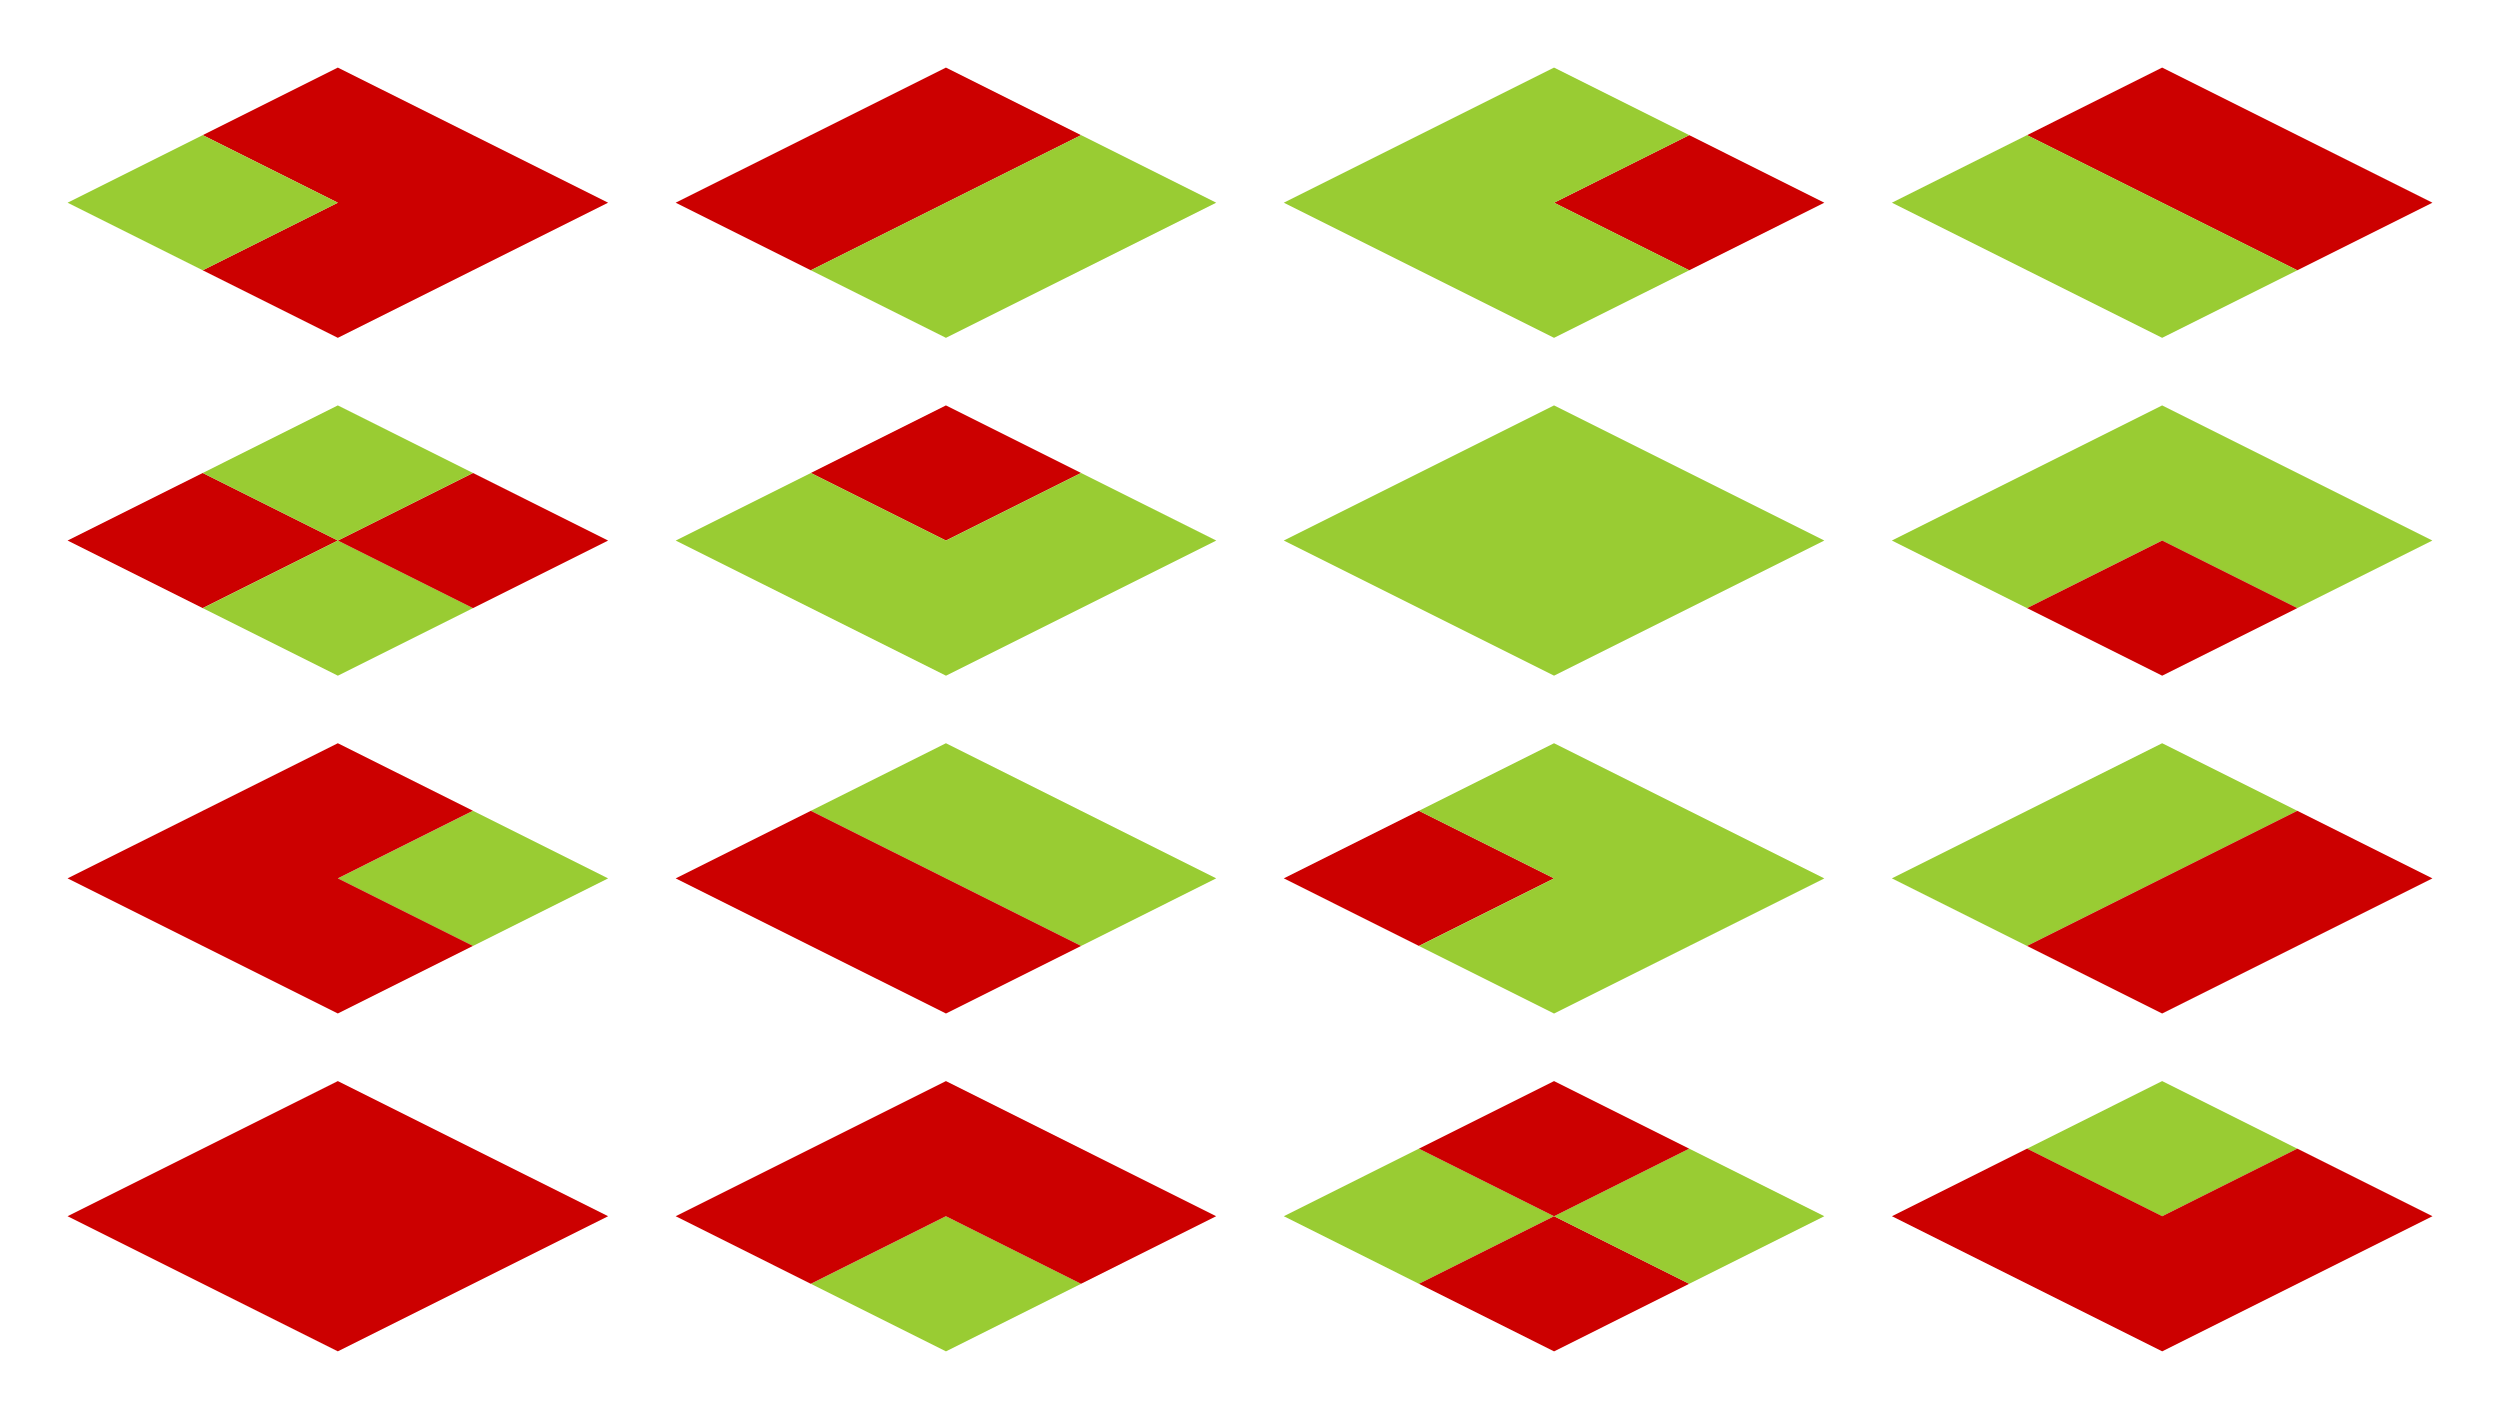
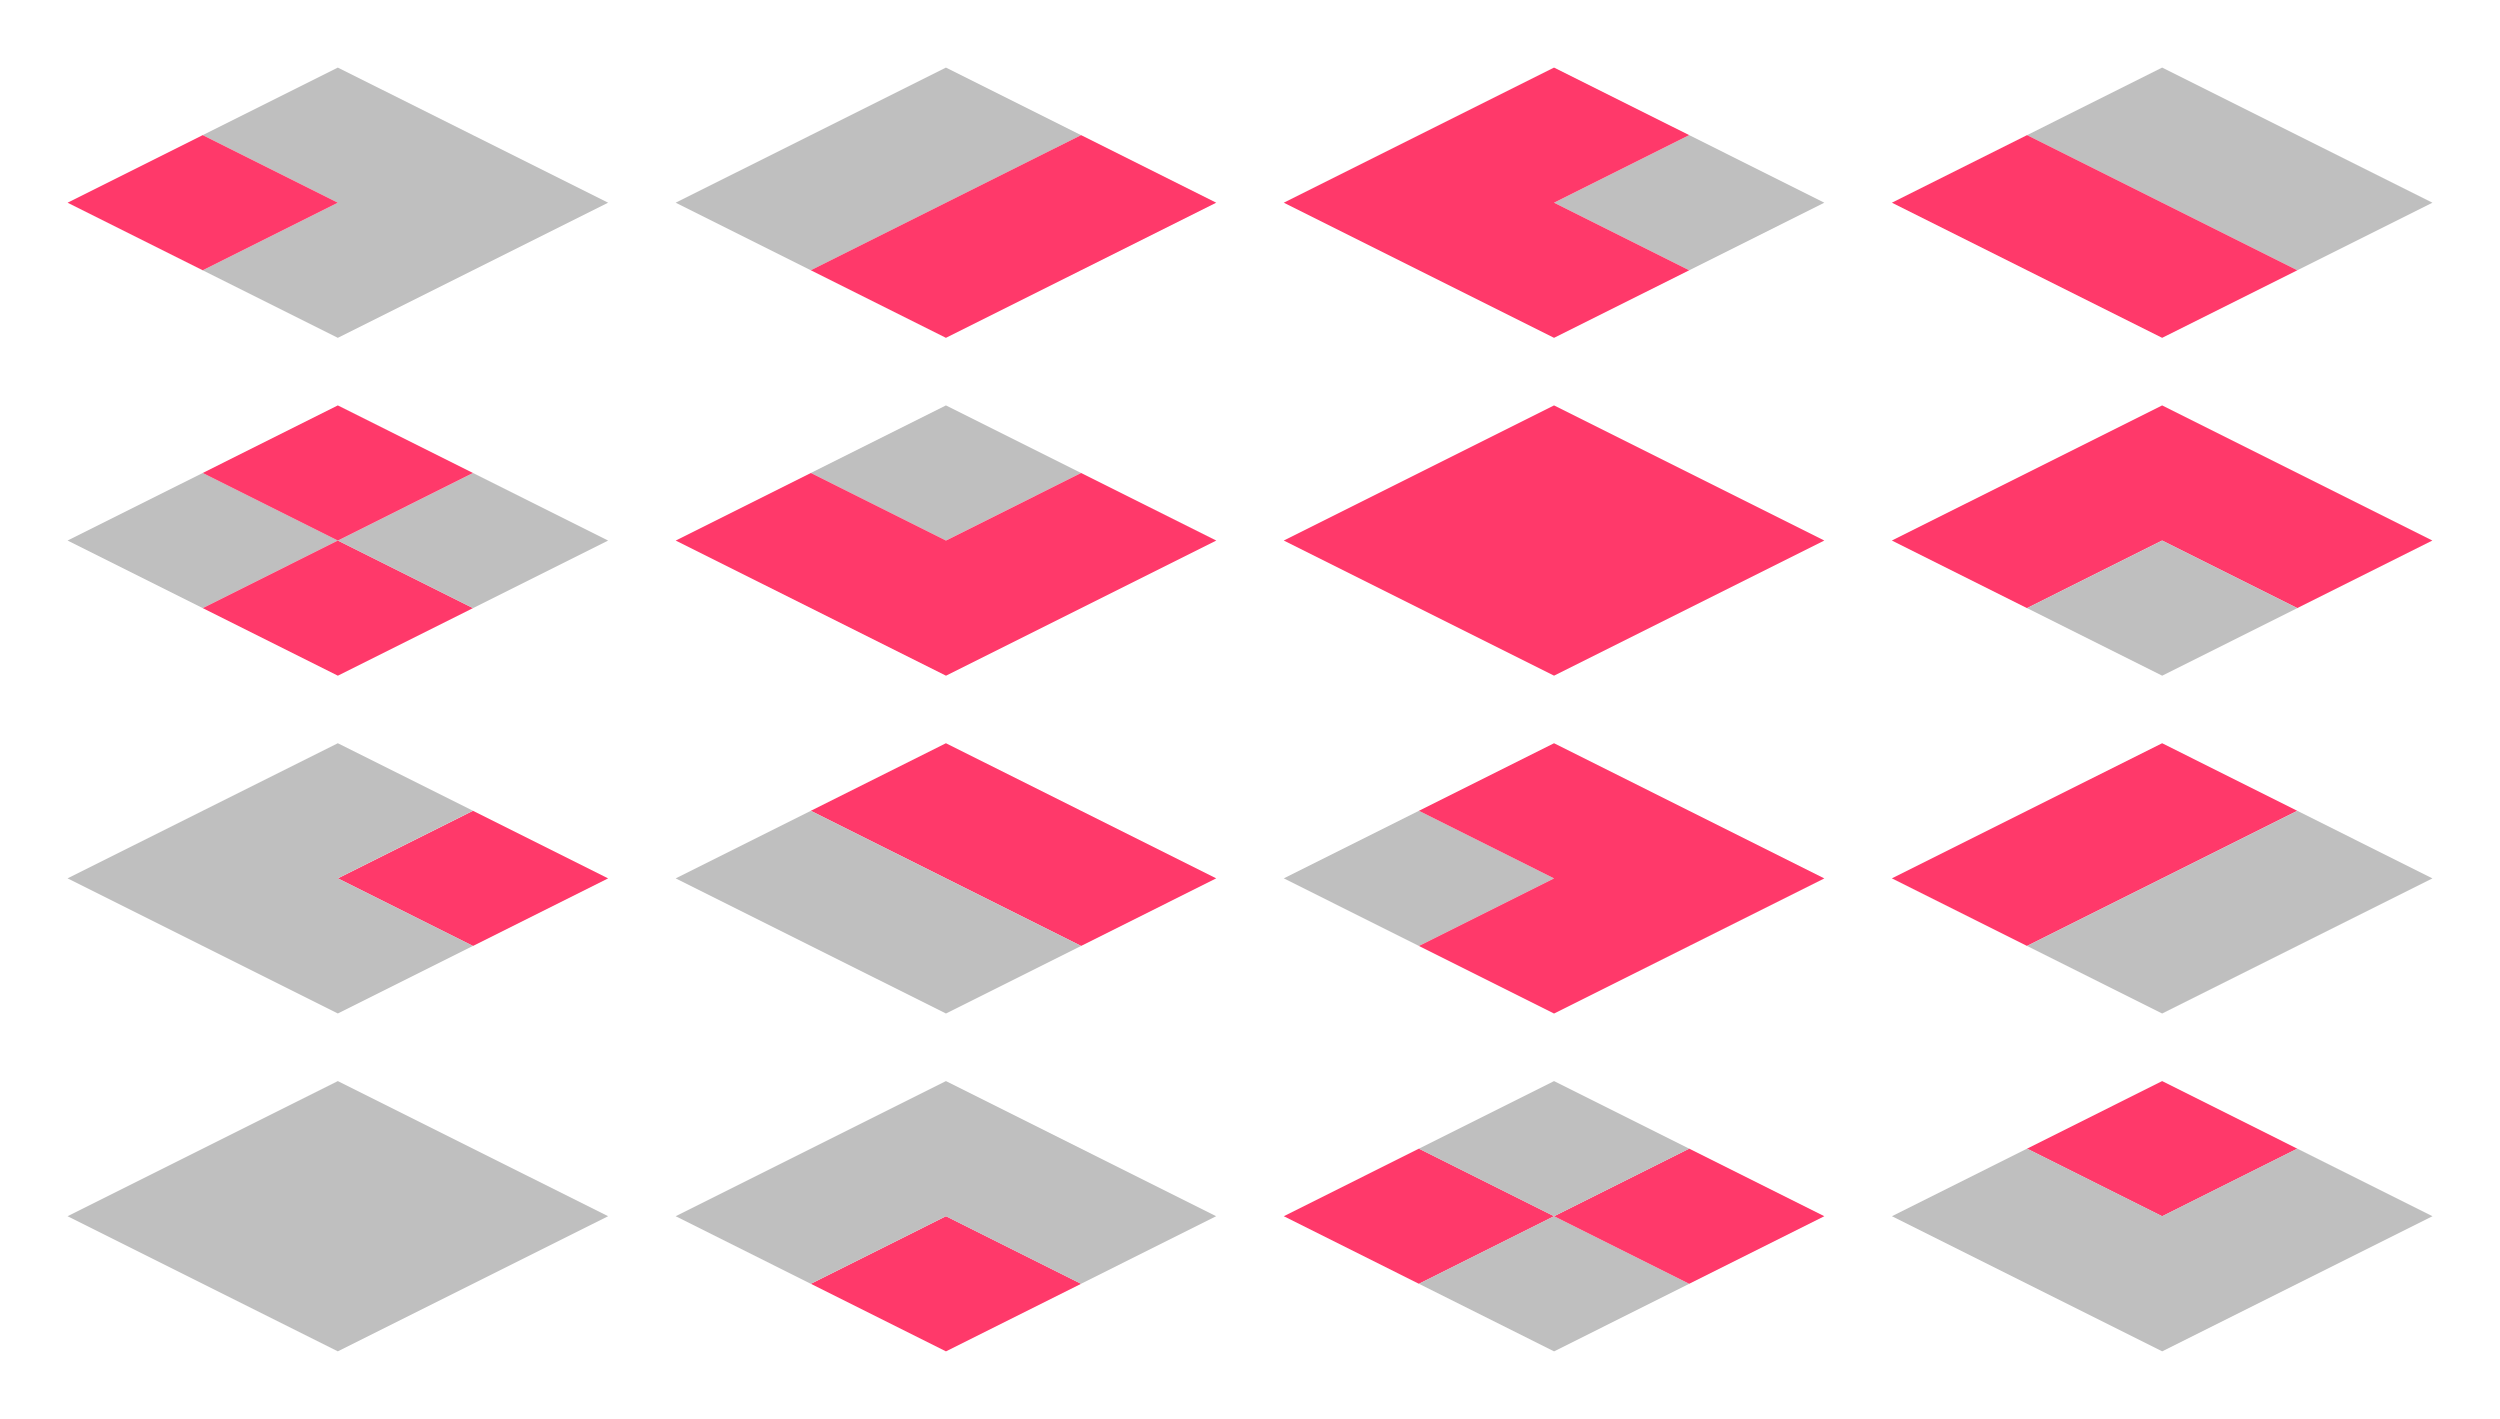
<svg xmlns="http://www.w3.org/2000/svg" width="296" height="168" viewBox="0 0 78.317 44.45" version="1.1" id="svg1" xml:space="preserve">
  <defs id="defs1" />
-   <path d="m 10.583,33.867 -8.467,4.233 8.467,4.233 8.467,-4.233 z" style="fill:#cc0000;stroke:#000000;stroke-width:0;stroke-linecap:round;stroke-linejoin:round" id="path39" />
-   <path d="M 10.583,2.117 6.35,4.233 10.583,6.35 6.35,8.467 10.583,10.583 19.05,6.35 Z" style="fill:#cc0000;stroke:#000000;stroke-width:0;stroke-linecap:round;stroke-linejoin:round" id="path18" />
-   <path d="M 6.35,8.467 10.583,6.35 6.35,4.233 2.117,6.35 Z" style="fill:#99cc33;stroke:#000000;stroke-width:0;stroke-linecap:round;stroke-linejoin:round" id="path17" />
-   <path d="m 14.817,25.4 -4.233,2.117 4.233,2.117 4.233,-2.117 z" style="fill:#99cc33;stroke:#000000;stroke-width:0;stroke-linecap:round;stroke-linejoin:round" id="path38" />
-   <path d="m 10.583,23.283 -8.467,4.233 8.467,4.233 4.233,-2.117 -4.233,-2.117 4.233,-2.117 z" style="fill:#cc0000;stroke:#000000;stroke-width:0;stroke-linecap:round;stroke-linejoin:round" id="path37" />
-   <path d="M 6.35,19.05 10.583,16.933 6.35,14.817 2.117,16.933 Z" style="fill:#cc0000;stroke:#000000;stroke-width:0;stroke-linecap:round;stroke-linejoin:round" id="path36" />
-   <path d="m 14.817,19.05 -4.233,-2.117 -4.233,2.117 4.233,2.117 z" style="fill:#99cc33;stroke:#000000;stroke-width:0;stroke-linecap:round;stroke-linejoin:round" id="path35" />
-   <path d="m 14.817,14.817 -4.233,2.117 4.233,2.117 4.233,-2.117 z" style="fill:#cc0000;stroke:#000000;stroke-width:0;stroke-linecap:round;stroke-linejoin:round" id="path34" />
-   <path d="m 10.583,12.7 -4.233,2.117 4.233,2.117 4.233,-2.117 z" style="fill:#99cc33;stroke:#000000;stroke-width:0;stroke-linecap:round;stroke-linejoin:round" id="path33" />
-   <path d="m 29.633,2.117 -8.467,4.233 4.233,2.117 8.467,-4.233 z" style="fill:#cc0000;stroke:#000000;stroke-width:0;stroke-linecap:round;stroke-linejoin:round" id="path47" />
-   <path d="m 33.867,4.233 -8.467,4.233 4.233,2.117 8.467,-4.233 z" style="fill:#99cc33;stroke:#000000;stroke-width:0;stroke-linecap:round;stroke-linejoin:round" id="path46" />
-   <path d="m 52.917,4.233 -4.233,2.117 4.233,2.117 4.233,-2.117 z" style="fill:#cc0000;stroke:#000000;stroke-width:0;stroke-linecap:round;stroke-linejoin:round" id="path49" />
-   <path d="M 48.683,2.117 40.217,6.35 48.683,10.583 52.917,8.467 48.683,6.35 52.917,4.233 Z" style="fill:#99cc33;stroke:#000000;stroke-width:0;stroke-linecap:round;stroke-linejoin:round" id="path48" />
-   <path d="m 67.733,2.117 -4.233,2.117 8.467,4.233 4.233,-2.117 z" style="fill:#cc0000;stroke:#000000;stroke-width:0;stroke-linecap:round;stroke-linejoin:round" id="path64" />
-   <path d="M 71.967,8.467 63.5,4.233 59.267,6.35 67.733,10.583 Z" style="fill:#99cc33;stroke:#000000;stroke-width:0;stroke-linecap:round;stroke-linejoin:round" id="path63" />
-   <path d="m 67.733,12.7 -8.467,4.233 4.233,2.117 4.233,-2.117 4.233,2.117 4.233,-2.117 z" style="fill:#99cc33;stroke:#000000;stroke-width:0;stroke-linecap:round;stroke-linejoin:round" id="path62" />
-   <path d="m 71.967,19.05 -4.233,-2.117 -4.233,2.117 4.233,2.117 z" style="fill:#cc0000;stroke:#000000;stroke-width:0;stroke-linecap:round;stroke-linejoin:round" id="path61" />
-   <path d="m 48.683,12.7 -8.467,4.233 8.467,4.233 8.467,-4.233 z" style="fill:#99cc33;stroke:#000000;stroke-width:0;stroke-linecap:round;stroke-linejoin:round" id="path50" />
-   <path d="m 29.633,12.7 -4.233,2.117 4.233,2.117 4.233,-2.117 z" style="fill:#cc0000;stroke:#000000;stroke-width:0;stroke-linecap:round;stroke-linejoin:round" id="path45" />
-   <path d="m 33.867,14.817 -4.233,2.117 -4.233,-2.117 -4.233,2.117 8.467,4.233 8.467,-4.233 z" style="fill:#99cc33;stroke:#000000;stroke-width:0;stroke-linecap:round;stroke-linejoin:round" id="path44" />
-   <path d="m 29.633,23.283 -4.233,2.117 8.467,4.233 4.233,-2.117 z" style="fill:#99cc33;stroke:#000000;stroke-width:0;stroke-linecap:round;stroke-linejoin:round" id="path43" />
-   <path d="m 33.867,29.633 -8.467,-4.233 -4.233,2.117 8.467,4.233 z" style="fill:#cc0000;stroke:#000000;stroke-width:0;stroke-linecap:round;stroke-linejoin:round" id="path42" />
-   <path d="m 44.45,29.633 4.233,-2.117 -4.233,-2.117 -4.233,2.117 z" style="fill:#cc0000;stroke:#000000;stroke-width:0;stroke-linecap:round;stroke-linejoin:round" id="path52" />
-   <path d="m 48.683,23.283 -4.233,2.117 4.233,2.117 -4.233,2.117 4.233,2.117 8.467,-4.233 z" style="fill:#99cc33;stroke:#000000;stroke-width:0;stroke-linecap:round;stroke-linejoin:round" id="path51" />
-   <path d="m 67.733,23.283 -8.467,4.233 4.233,2.117 8.467,-4.233 z" style="fill:#99cc33;stroke:#000000;stroke-width:0;stroke-linecap:round;stroke-linejoin:round" id="path60" />
-   <path d="m 71.967,25.4 -8.467,4.233 4.233,2.117 8.467,-4.233 z" style="fill:#cc0000;stroke:#000000;stroke-width:0;stroke-linecap:round;stroke-linejoin:round" id="path59" />
-   <path d="m 67.733,33.867 -4.233,2.117 4.233,2.117 4.233,-2.117 z" style="fill:#99cc33;stroke:#000000;stroke-width:0;stroke-linecap:round;stroke-linejoin:round" id="path58" />
-   <path d="m 71.967,35.983 -4.233,2.117 -4.233,-2.117 -4.233,2.117 8.467,4.233 8.467,-4.233 z" style="fill:#cc0000;stroke:#000000;stroke-width:0;stroke-linecap:round;stroke-linejoin:round" id="path57" />
-   <path d="m 44.45,40.217 4.233,-2.117 -4.233,-2.117 -4.233,2.117 z" style="fill:#99cc33;stroke:#000000;stroke-width:0;stroke-linecap:round;stroke-linejoin:round" id="path56" />
-   <path d="m 52.917,40.217 -4.233,-2.117 -4.233,2.117 4.233,2.117 z" style="fill:#cc0000;stroke:#000000;stroke-width:0;stroke-linecap:round;stroke-linejoin:round" id="path55" />
-   <path d="m 52.917,35.983 -4.233,2.117 4.233,2.117 4.233,-2.117 z" style="fill:#99cc33;stroke:#000000;stroke-width:0;stroke-linecap:round;stroke-linejoin:round" id="path54" />
-   <path d="m 48.683,33.867 -4.233,2.117 4.233,2.117 4.233,-2.117 z" style="fill:#cc0000;stroke:#000000;stroke-width:0;stroke-linecap:round;stroke-linejoin:round" id="path53" />
-   <path d="m 33.867,40.217 -4.233,-2.117 -4.233,2.117 4.233,2.117 z" style="fill:#99cc33;stroke:#000000;stroke-width:0;stroke-linecap:round;stroke-linejoin:round" id="path41" />
-   <path d="m 29.633,33.867 -8.467,4.233 4.233,2.117 4.233,-2.117 4.233,2.117 4.233,-2.117 z" style="fill:#cc0000;stroke:#000000;stroke-width:0;stroke-linecap:round;stroke-linejoin:round" id="path40" />
+   <path d="m 10.583,33.867 -8.467,4.233 8.467,4.233 8.467,-4.233 z" style="fill:#bfbfbf;stroke:#000000;stroke-width:0;stroke-linecap:round;stroke-linejoin:round" id="path39" />
+   <path d="M 10.583,2.117 6.35,4.233 10.583,6.35 6.35,8.467 10.583,10.583 19.05,6.35 Z" style="fill:#bfbfbf;stroke:#000000;stroke-width:0;stroke-linecap:round;stroke-linejoin:round" id="path18" />
+   <path d="M 6.35,8.467 10.583,6.35 6.35,4.233 2.117,6.35 Z" style="fill:#ff396a;stroke:#000000;stroke-width:0;stroke-linecap:round;stroke-linejoin:round;fill-opacity:1" id="path17" />
+   <path d="m 14.817,25.4 -4.233,2.117 4.233,2.117 4.233,-2.117 z" style="fill:#ff396a;stroke:#000000;stroke-width:0;stroke-linecap:round;stroke-linejoin:round;fill-opacity:1" id="path38" />
+   <path d="m 10.583,23.283 -8.467,4.233 8.467,4.233 4.233,-2.117 -4.233,-2.117 4.233,-2.117 z" style="fill:#bfbfbf;stroke:#000000;stroke-width:0;stroke-linecap:round;stroke-linejoin:round" id="path37" />
+   <path d="M 6.35,19.05 10.583,16.933 6.35,14.817 2.117,16.933 Z" style="fill:#bfbfbf;stroke:#000000;stroke-width:0;stroke-linecap:round;stroke-linejoin:round" id="path36" />
+   <path d="m 14.817,19.05 -4.233,-2.117 -4.233,2.117 4.233,2.117 z" style="fill:#ff396a;stroke:#000000;stroke-width:0;stroke-linecap:round;stroke-linejoin:round;fill-opacity:1" id="path35" />
+   <path d="m 14.817,14.817 -4.233,2.117 4.233,2.117 4.233,-2.117 z" style="fill:#bfbfbf;stroke:#000000;stroke-width:0;stroke-linecap:round;stroke-linejoin:round" id="path34" />
+   <path d="m 10.583,12.7 -4.233,2.117 4.233,2.117 4.233,-2.117 z" style="fill:#ff396a;stroke:#000000;stroke-width:0;stroke-linecap:round;stroke-linejoin:round;fill-opacity:1" id="path33" />
+   <path d="m 29.633,2.117 -8.467,4.233 4.233,2.117 8.467,-4.233 z" style="fill:#bfbfbf;stroke:#000000;stroke-width:0;stroke-linecap:round;stroke-linejoin:round" id="path47" />
+   <path d="m 33.867,4.233 -8.467,4.233 4.233,2.117 8.467,-4.233 z" style="fill:#ff396a;stroke:#000000;stroke-width:0;stroke-linecap:round;stroke-linejoin:round;fill-opacity:1" id="path46" />
+   <path d="m 52.917,4.233 -4.233,2.117 4.233,2.117 4.233,-2.117 z" style="fill:#bfbfbf;stroke:#000000;stroke-width:0;stroke-linecap:round;stroke-linejoin:round" id="path49" />
+   <path d="M 48.683,2.117 40.217,6.35 48.683,10.583 52.917,8.467 48.683,6.35 52.917,4.233 Z" style="fill:#ff396a;stroke:#000000;stroke-width:0;stroke-linecap:round;stroke-linejoin:round;fill-opacity:1" id="path48" />
+   <path d="m 67.733,2.117 -4.233,2.117 8.467,4.233 4.233,-2.117 z" style="fill:#bfbfbf;stroke:#000000;stroke-width:0;stroke-linecap:round;stroke-linejoin:round" id="path64" />
+   <path d="M 71.967,8.467 63.5,4.233 59.267,6.35 67.733,10.583 Z" style="fill:#ff396a;stroke:#000000;stroke-width:0;stroke-linecap:round;stroke-linejoin:round;fill-opacity:1" id="path63" />
+   <path d="m 67.733,12.7 -8.467,4.233 4.233,2.117 4.233,-2.117 4.233,2.117 4.233,-2.117 z" style="fill:#ff396a;stroke:#000000;stroke-width:0;stroke-linecap:round;stroke-linejoin:round;fill-opacity:1" id="path62" />
+   <path d="m 71.967,19.05 -4.233,-2.117 -4.233,2.117 4.233,2.117 z" style="fill:#bfbfbf;stroke:#000000;stroke-width:0;stroke-linecap:round;stroke-linejoin:round" id="path61" />
+   <path d="m 48.683,12.7 -8.467,4.233 8.467,4.233 8.467,-4.233 z" style="fill:#ff396a;stroke:#000000;stroke-width:0;stroke-linecap:round;stroke-linejoin:round;fill-opacity:1" id="path50" />
+   <path d="m 29.633,12.7 -4.233,2.117 4.233,2.117 4.233,-2.117 z" style="fill:#bfbfbf;stroke:#000000;stroke-width:0;stroke-linecap:round;stroke-linejoin:round" id="path45" />
+   <path d="m 33.867,14.817 -4.233,2.117 -4.233,-2.117 -4.233,2.117 8.467,4.233 8.467,-4.233 z" style="fill:#ff396a;stroke:#000000;stroke-width:0;stroke-linecap:round;stroke-linejoin:round;fill-opacity:1" id="path44" />
+   <path d="m 29.633,23.283 -4.233,2.117 8.467,4.233 4.233,-2.117 z" style="fill:#ff396a;stroke:#000000;stroke-width:0;stroke-linecap:round;stroke-linejoin:round;fill-opacity:1" id="path43" />
+   <path d="m 33.867,29.633 -8.467,-4.233 -4.233,2.117 8.467,4.233 z" style="fill:#bfbfbf;stroke:#000000;stroke-width:0;stroke-linecap:round;stroke-linejoin:round" id="path42" />
+   <path d="m 44.45,29.633 4.233,-2.117 -4.233,-2.117 -4.233,2.117 z" style="fill:#bfbfbf;stroke:#000000;stroke-width:0;stroke-linecap:round;stroke-linejoin:round" id="path52" />
+   <path d="m 48.683,23.283 -4.233,2.117 4.233,2.117 -4.233,2.117 4.233,2.117 8.467,-4.233 z" style="fill:#ff396a;stroke:#000000;stroke-width:0;stroke-linecap:round;stroke-linejoin:round;fill-opacity:1" id="path51" />
+   <path d="m 67.733,23.283 -8.467,4.233 4.233,2.117 8.467,-4.233 z" style="fill:#ff396a;stroke:#000000;stroke-width:0;stroke-linecap:round;stroke-linejoin:round;fill-opacity:1" id="path60" />
+   <path d="m 71.967,25.4 -8.467,4.233 4.233,2.117 8.467,-4.233 z" style="fill:#bfbfbf;stroke:#000000;stroke-width:0;stroke-linecap:round;stroke-linejoin:round" id="path59" />
+   <path d="m 67.733,33.867 -4.233,2.117 4.233,2.117 4.233,-2.117 z" style="fill:#ff396a;stroke:#000000;stroke-width:0;stroke-linecap:round;stroke-linejoin:round;fill-opacity:1" id="path58" />
+   <path d="m 71.967,35.983 -4.233,2.117 -4.233,-2.117 -4.233,2.117 8.467,4.233 8.467,-4.233 z" style="fill:#bfbfbf;stroke:#000000;stroke-width:0;stroke-linecap:round;stroke-linejoin:round" id="path57" />
+   <path d="m 44.45,40.217 4.233,-2.117 -4.233,-2.117 -4.233,2.117 z" style="fill:#ff396a;stroke:#000000;stroke-width:0;stroke-linecap:round;stroke-linejoin:round;fill-opacity:1" id="path56" />
+   <path d="m 52.917,40.217 -4.233,-2.117 -4.233,2.117 4.233,2.117 z" style="fill:#bfbfbf;stroke:#000000;stroke-width:0;stroke-linecap:round;stroke-linejoin:round" id="path55" />
+   <path d="m 52.917,35.983 -4.233,2.117 4.233,2.117 4.233,-2.117 z" style="fill:#ff396a;stroke:#000000;stroke-width:0;stroke-linecap:round;stroke-linejoin:round;fill-opacity:1" id="path54" />
+   <path d="m 48.683,33.867 -4.233,2.117 4.233,2.117 4.233,-2.117 z" style="fill:#bfbfbf;stroke:#000000;stroke-width:0;stroke-linecap:round;stroke-linejoin:round" id="path53" />
+   <path d="m 33.867,40.217 -4.233,-2.117 -4.233,2.117 4.233,2.117 z" style="fill:#ff396a;stroke:#000000;stroke-width:0;stroke-linecap:round;stroke-linejoin:round;fill-opacity:1" id="path41" />
+   <path d="m 29.633,33.867 -8.467,4.233 4.233,2.117 4.233,-2.117 4.233,2.117 4.233,-2.117 z" style="fill:#bfbfbf;stroke:#000000;stroke-width:0;stroke-linecap:round;stroke-linejoin:round" id="path40" />
</svg>
